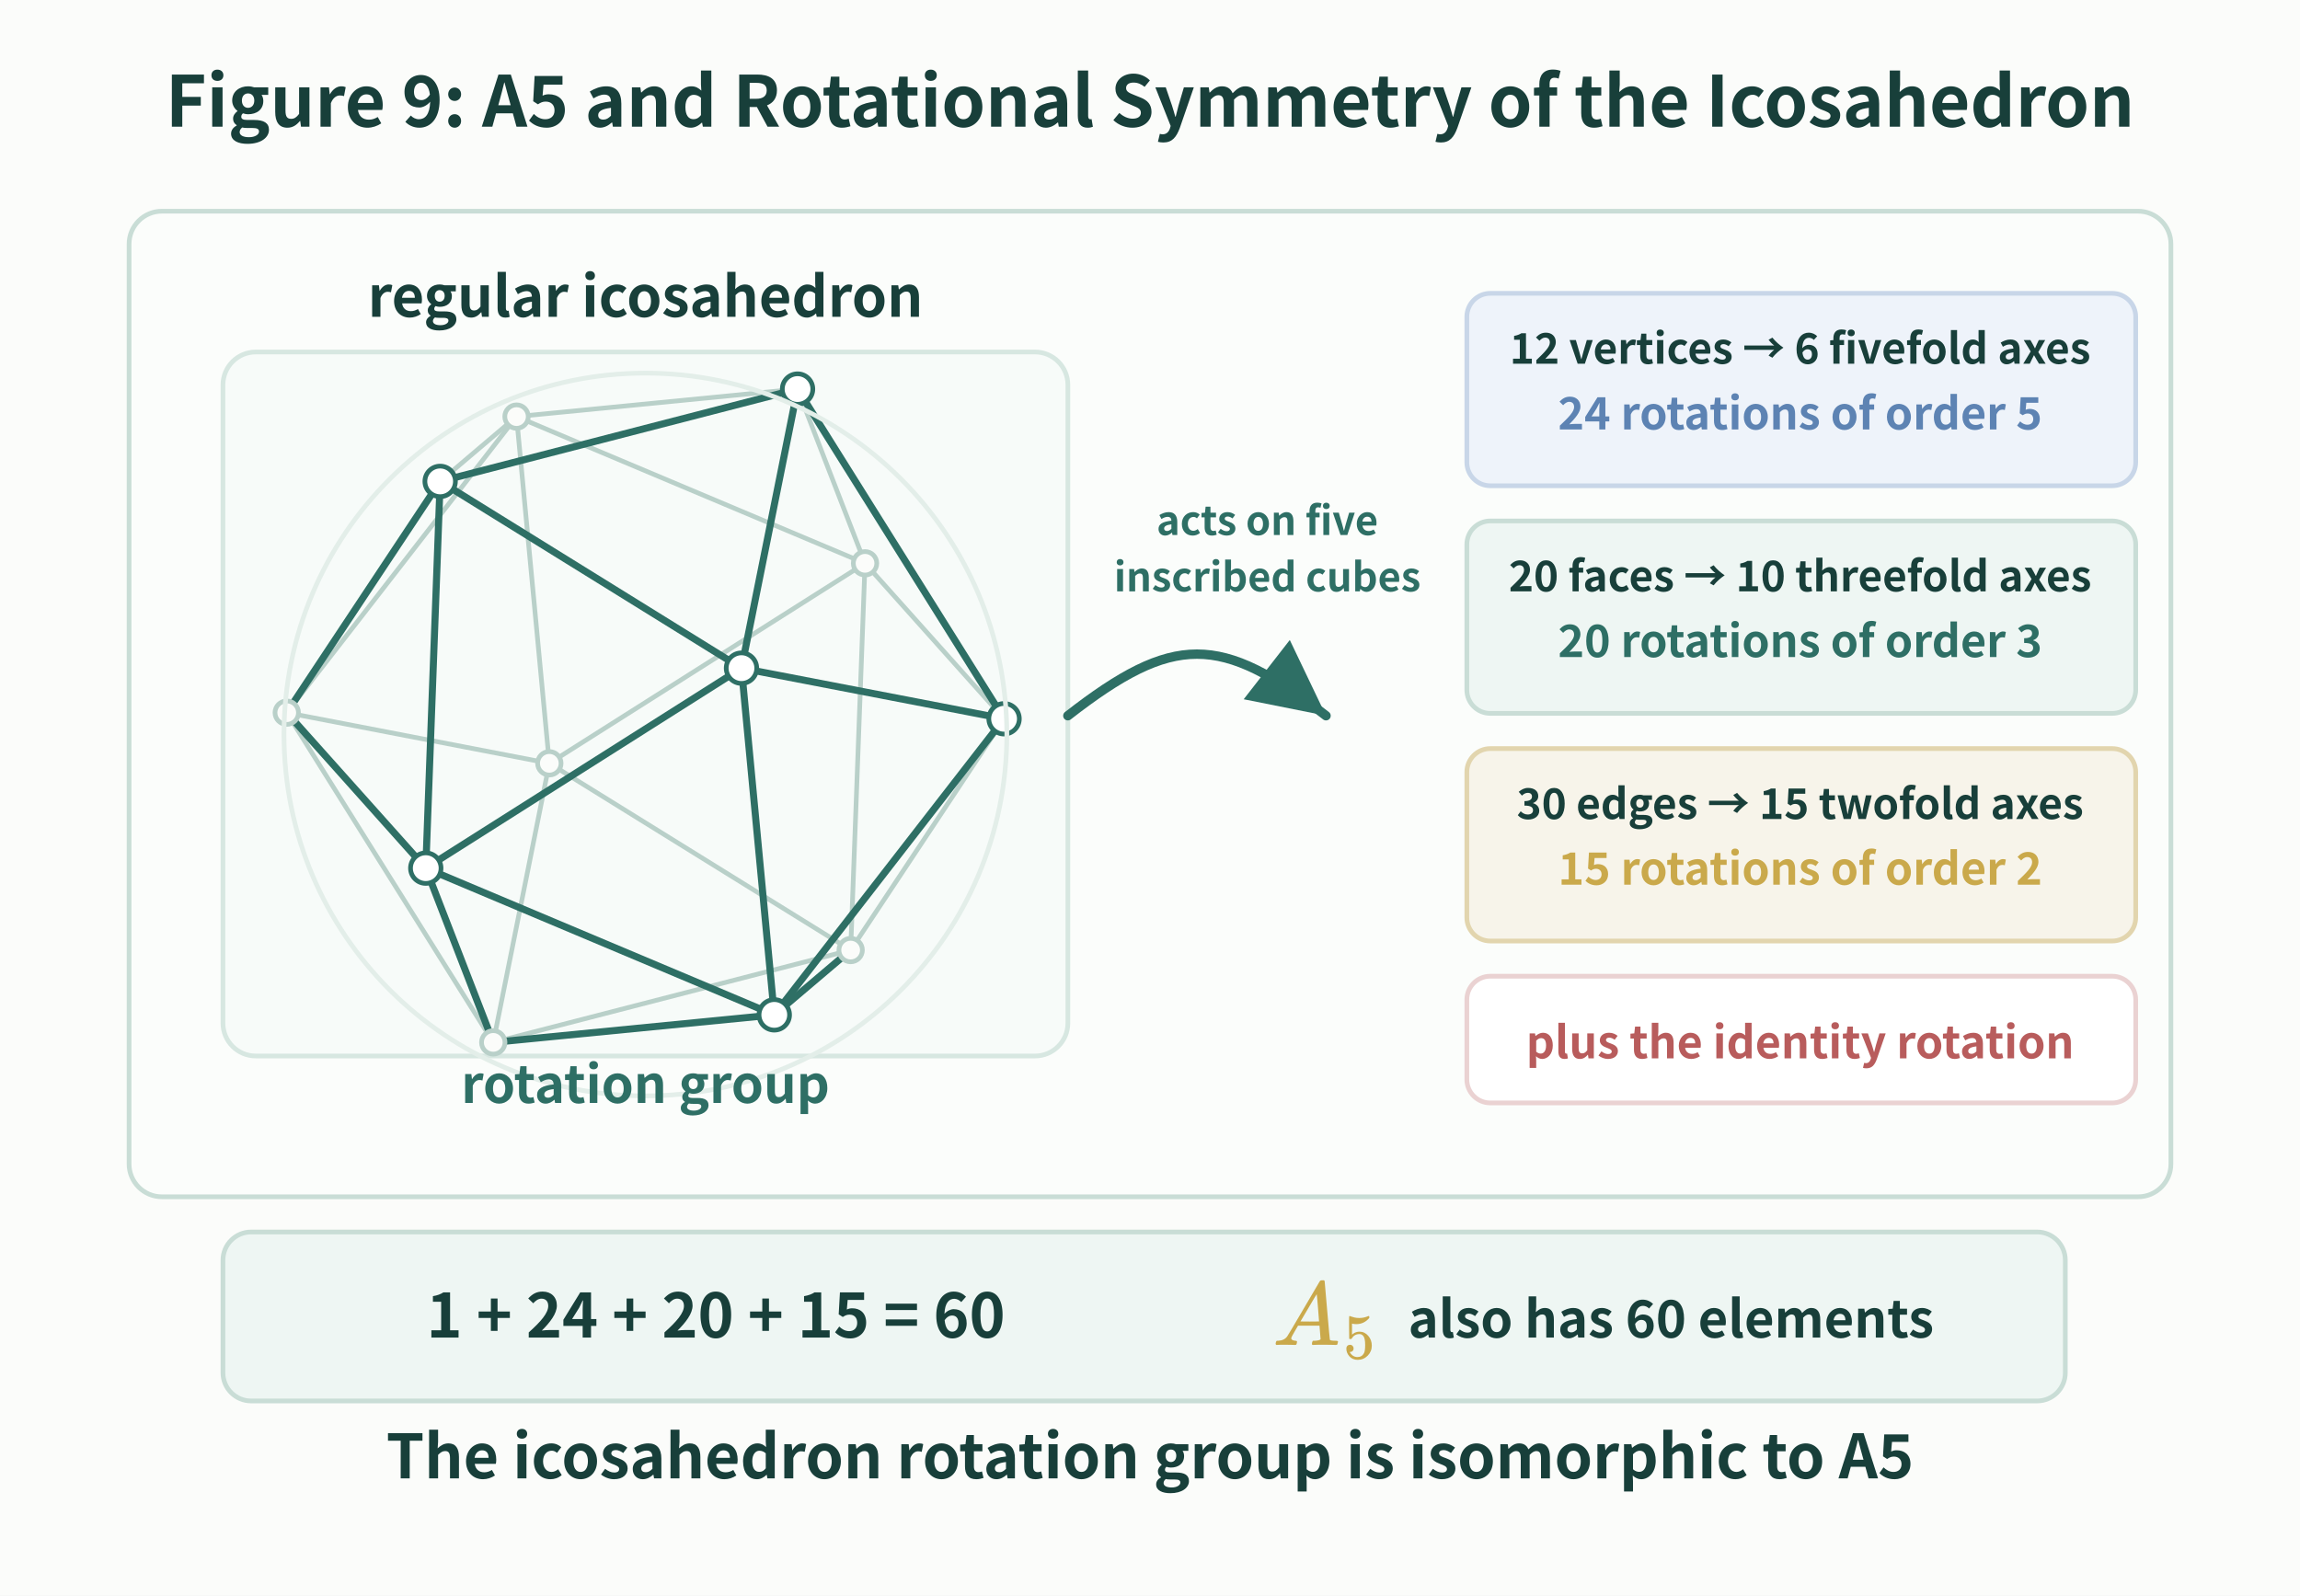
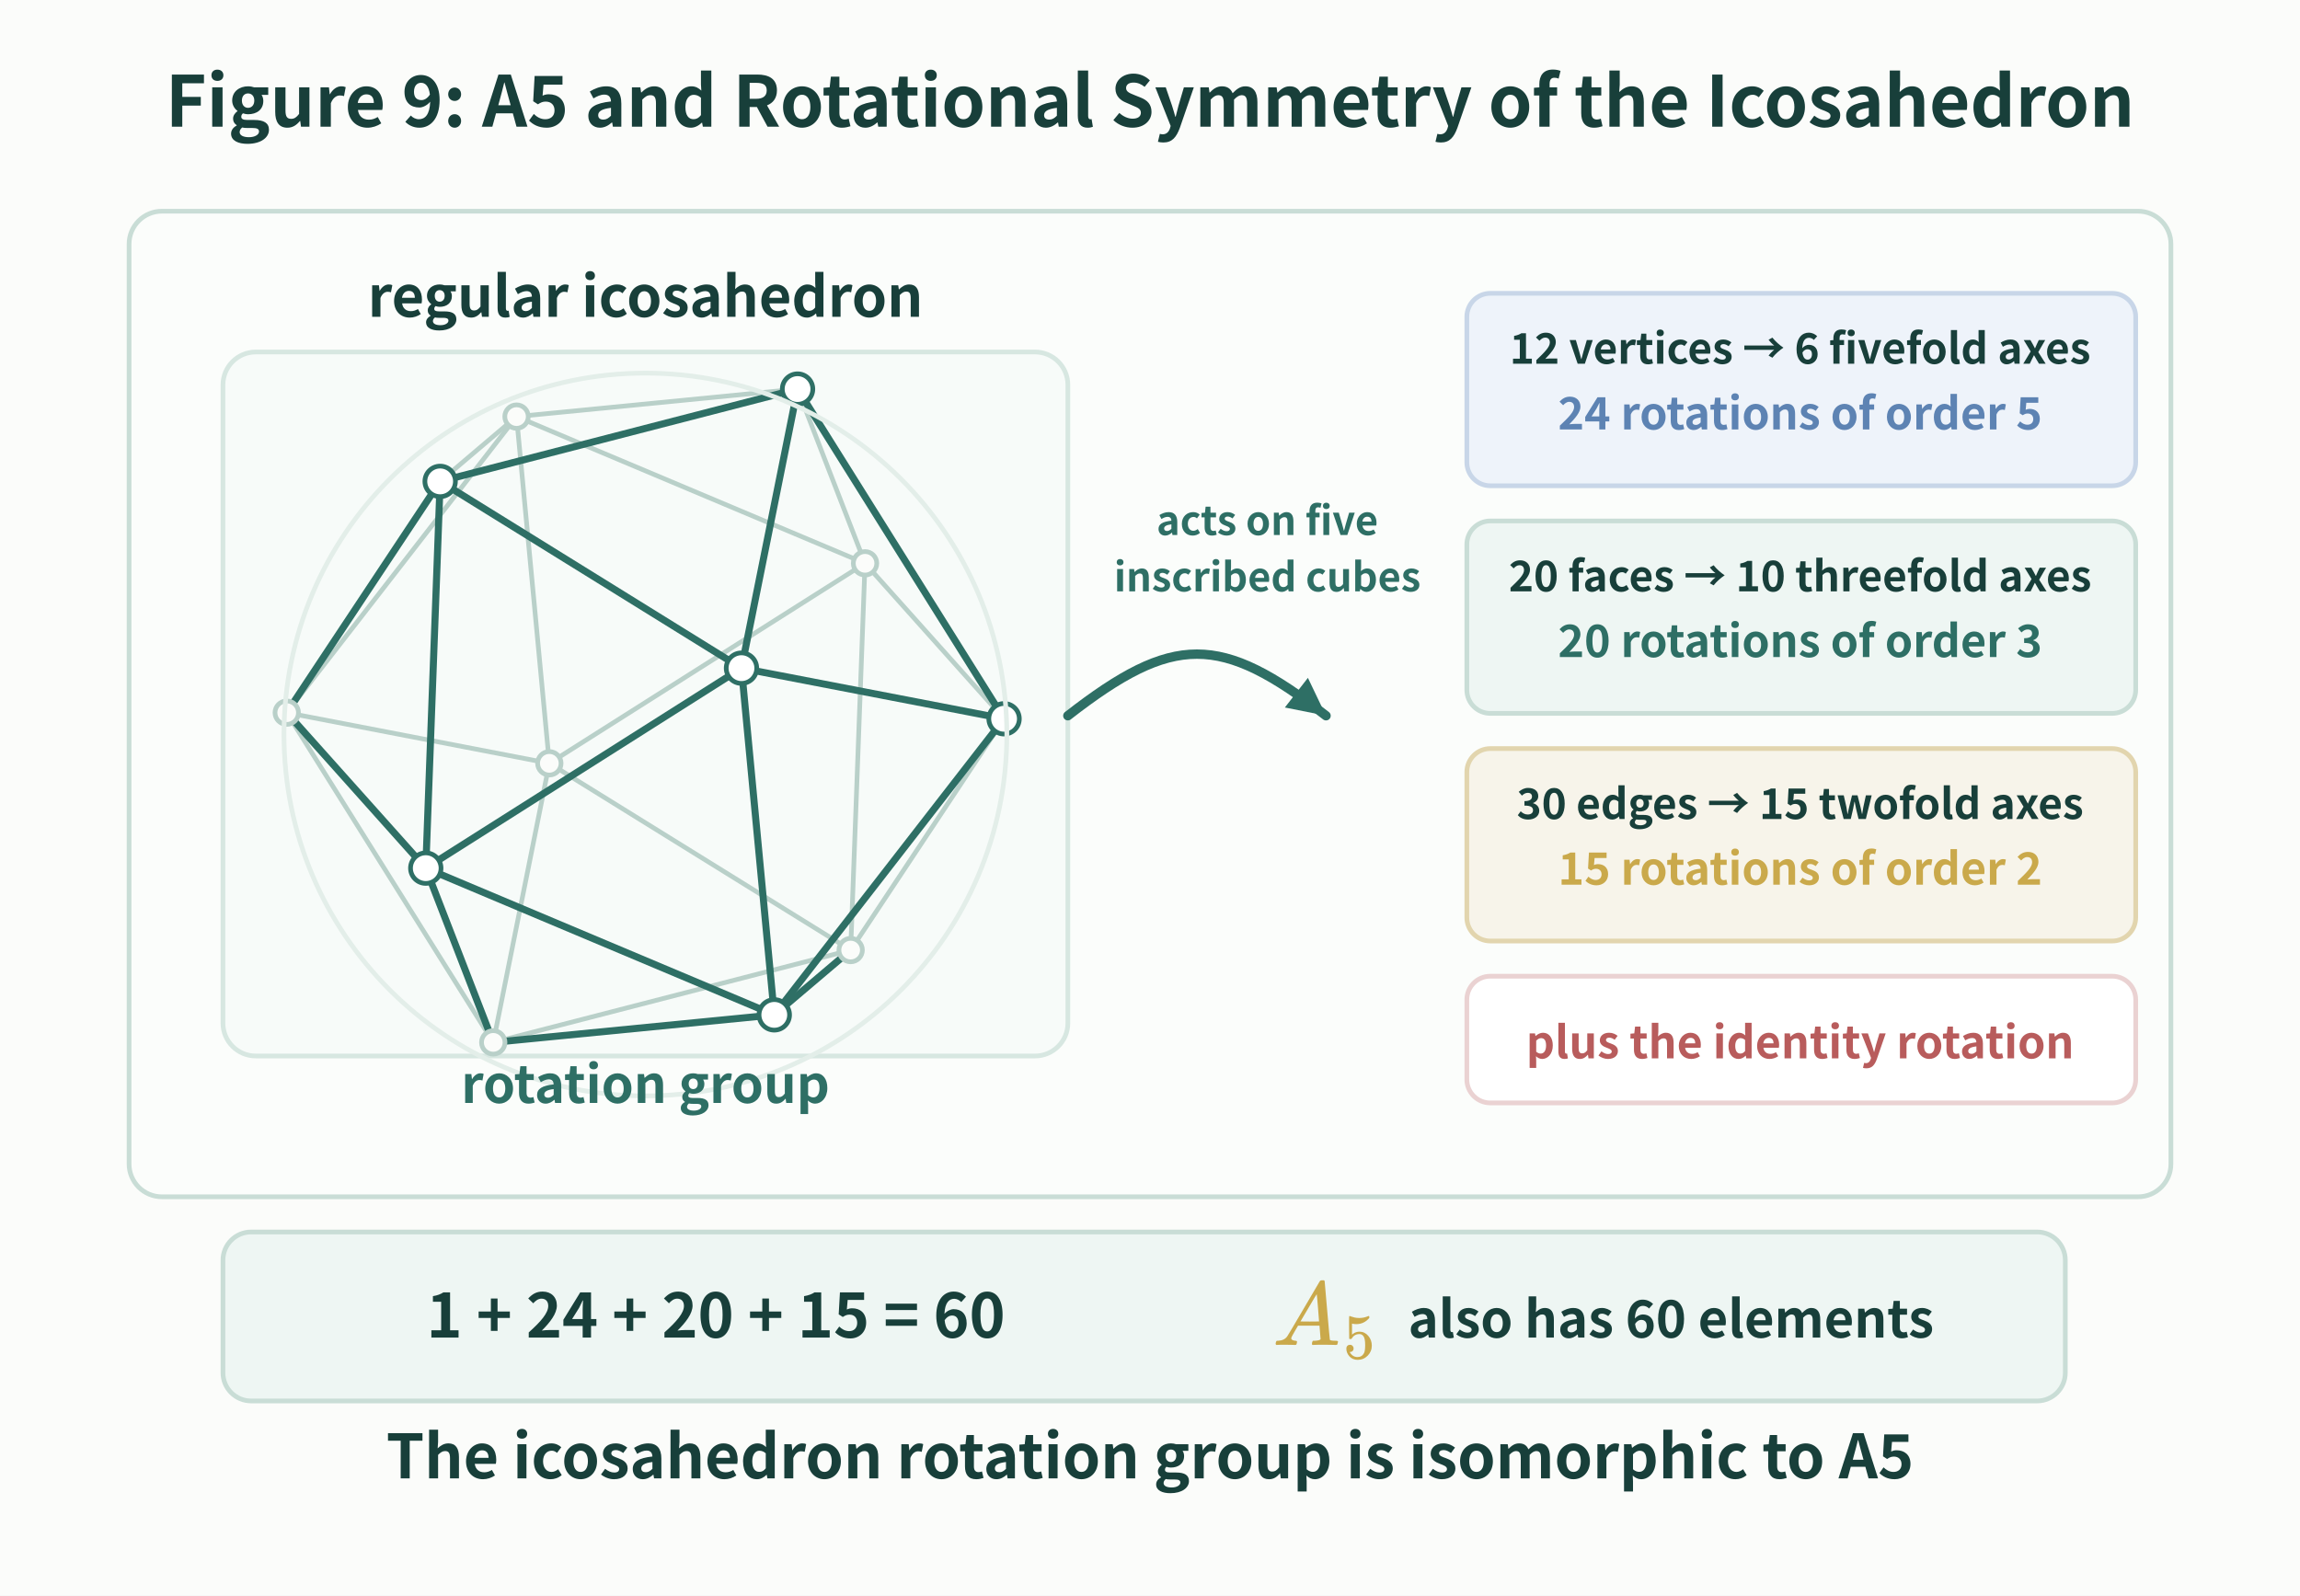
<svg xmlns="http://www.w3.org/2000/svg" width="980" height="680" viewBox="0 0 980 680" role="img" aria-label="Figure 9: A5 and Rotational Symmetry of the Icosahedron">
  <rect width="100%" height="100%" fill="#fbfcfa" />
  <defs>
-     <marker id="arrow" markerWidth="12" markerHeight="12" refX="10" refY="6" orient="auto">
-       <path d="M2,2 L10,6 L2,10 Z" fill="#2e6f65" />
+     <marker id="arrow" markerWidth="6" markerHeight="6" refX="5" refY="3" orient="auto">
+       <path d="M1,1 L5,3 L1,5 Z" fill="#2e6f65" />
    </marker>
-     <marker id="arrowStart" markerWidth="12" markerHeight="12" refX="2" refY="6" orient="auto">
-       <path d="M10,2 L2,6 L10,10 Z" fill="#2e6f65" />
+     <marker id="arrowStart" markerWidth="6" markerHeight="6" refX="1" refY="3" orient="auto">
+       <path d="M5,1 L1,3 L5,5 Z" fill="#2e6f65" />
    </marker>
-     <marker id="arrowRed" markerWidth="12" markerHeight="12" refX="10" refY="6" orient="auto">
-       <path d="M2,2 L10,6 L2,10 Z" fill="#b85c5c" />
+     <marker id="arrowRed" markerWidth="6" markerHeight="6" refX="5" refY="3" orient="auto">
+       <path d="M1,1 L5,3 L1,5 Z" fill="#b85c5c" />
    </marker>
-     <marker id="arrowStartRed" markerWidth="12" markerHeight="12" refX="2" refY="6" orient="auto">
-       <path d="M10,2 L2,6 L10,10 Z" fill="#b85c5c" />
+     <marker id="arrowStartRed" markerWidth="6" markerHeight="6" refX="1" refY="3" orient="auto">
+       <path d="M5,1 L1,3 L5,5 Z" fill="#b85c5c" />
    </marker>
    <filter id="shadow" x="-20%" y="-20%" width="140%" height="140%">
      <feDropShadow dx="0" dy="3" stdDeviation="4" flood-color="#12332f" flood-opacity="0.12" />
    </filter>
  </defs>
  <text x="490.0" y="54" font-family="Microsoft YaHei, Noto Sans CJK SC, Arial, sans-serif" font-size="30" font-weight="700" fill="#183f3a" text-anchor="middle">Figure 9: A5 and Rotational Symmetry of the Icosahedron</text>
  <rect x="55" y="90" width="870" height="420" rx="14" fill="#fbfdfb" stroke="#c9ddd6" stroke-width="2" />
  <rect x="95" y="150" width="360" height="300" rx="14" fill="#f7fbf9" stroke="#d7e7e1" stroke-width="2" />
  <line x1="234.065" y1="325.275" x2="368.582" y2="240.047" stroke="#b9d0c9" stroke-width="2" stroke-linecap="round" />
  <line x1="234.065" y1="325.275" x2="220.083" y2="177.524" stroke="#b9d0c9" stroke-width="2" stroke-linecap="round" />
  <line x1="220.083" y1="177.524" x2="368.582" y2="240.047" stroke="#b9d0c9" stroke-width="2" stroke-linecap="round" />
  <line x1="234.065" y1="325.275" x2="362.455" y2="404.864" stroke="#b9d0c9" stroke-width="2" stroke-linecap="round" />
  <line x1="368.582" y1="240.047" x2="362.455" y2="404.864" stroke="#b9d0c9" stroke-width="2" stroke-linecap="round" />
  <line x1="234.065" y1="325.275" x2="122.178" y2="303.699" stroke="#b9d0c9" stroke-width="2" stroke-linecap="round" />
  <line x1="234.065" y1="325.275" x2="210.169" y2="444.202" stroke="#b9d0c9" stroke-width="2" stroke-linecap="round" />
  <line x1="220.083" y1="177.524" x2="122.178" y2="303.699" stroke="#b9d0c9" stroke-width="2" stroke-linecap="round" />
  <line x1="339.831" y1="165.798" x2="368.582" y2="240.047" stroke="#b9d0c9" stroke-width="2" stroke-linecap="round" />
  <line x1="368.582" y1="240.047" x2="427.822" y2="306.301" stroke="#b9d0c9" stroke-width="2" stroke-linecap="round" />
  <line x1="339.831" y1="165.798" x2="220.083" y2="177.524" stroke="#b9d0c9" stroke-width="2" stroke-linecap="round" />
  <line x1="210.169" y1="444.202" x2="362.455" y2="404.864" stroke="#b9d0c9" stroke-width="2" stroke-linecap="round" />
  <line x1="210.169" y1="444.202" x2="122.178" y2="303.699" stroke="#b9d0c9" stroke-width="2" stroke-linecap="round" />
  <line x1="362.455" y1="404.864" x2="427.822" y2="306.301" stroke="#b9d0c9" stroke-width="2" stroke-linecap="round" />
  <line x1="220.083" y1="177.524" x2="187.545" y2="205.136" stroke="#b9d0c9" stroke-width="2" stroke-linecap="round" />
  <line x1="329.917" y1="432.476" x2="362.455" y2="404.864" stroke="#2e6f65" stroke-width="3" stroke-linecap="round" />
  <line x1="122.178" y1="303.699" x2="187.545" y2="205.136" stroke="#2e6f65" stroke-width="3" stroke-linecap="round" />
  <line x1="339.831" y1="165.798" x2="427.822" y2="306.301" stroke="#2e6f65" stroke-width="3" stroke-linecap="round" />
  <line x1="339.831" y1="165.798" x2="187.545" y2="205.136" stroke="#2e6f65" stroke-width="3" stroke-linecap="round" />
  <line x1="210.169" y1="444.202" x2="329.917" y2="432.476" stroke="#2e6f65" stroke-width="3" stroke-linecap="round" />
  <line x1="181.418" y1="369.953" x2="122.178" y2="303.699" stroke="#2e6f65" stroke-width="3" stroke-linecap="round" />
  <line x1="210.169" y1="444.202" x2="181.418" y2="369.953" stroke="#2e6f65" stroke-width="3" stroke-linecap="round" />
  <line x1="329.917" y1="432.476" x2="427.822" y2="306.301" stroke="#2e6f65" stroke-width="3" stroke-linecap="round" />
  <line x1="339.831" y1="165.798" x2="315.935" y2="284.725" stroke="#2e6f65" stroke-width="3" stroke-linecap="round" />
  <line x1="315.935" y1="284.725" x2="427.822" y2="306.301" stroke="#2e6f65" stroke-width="3" stroke-linecap="round" />
  <line x1="181.418" y1="369.953" x2="187.545" y2="205.136" stroke="#2e6f65" stroke-width="3" stroke-linecap="round" />
  <line x1="315.935" y1="284.725" x2="187.545" y2="205.136" stroke="#2e6f65" stroke-width="3" stroke-linecap="round" />
  <line x1="181.418" y1="369.953" x2="329.917" y2="432.476" stroke="#2e6f65" stroke-width="3" stroke-linecap="round" />
  <line x1="315.935" y1="284.725" x2="329.917" y2="432.476" stroke="#2e6f65" stroke-width="3" stroke-linecap="round" />
  <line x1="315.935" y1="284.725" x2="181.418" y2="369.953" stroke="#2e6f65" stroke-width="3" stroke-linecap="round" />
  <circle cx="234.065" cy="325.275" r="5.0" fill="#fbfcfa" stroke="#b9d0c9" stroke-width="2" />
  <circle cx="368.582" cy="240.047" r="5.0" fill="#fbfcfa" stroke="#b9d0c9" stroke-width="2" />
  <circle cx="220.083" cy="177.524" r="5.0" fill="#fbfcfa" stroke="#b9d0c9" stroke-width="2" />
  <circle cx="362.455" cy="404.864" r="5.0" fill="#fbfcfa" stroke="#b9d0c9" stroke-width="2" />
  <circle cx="122.178" cy="303.699" r="5.0" fill="#fbfcfa" stroke="#b9d0c9" stroke-width="2" />
  <circle cx="210.169" cy="444.202" r="5.0" fill="#fbfcfa" stroke="#b9d0c9" stroke-width="2" />
  <circle cx="339.831" cy="165.798" r="6.5" fill="#ffffff" stroke="#2e6f65" stroke-width="2" />
  <circle cx="427.822" cy="306.301" r="6.5" fill="#ffffff" stroke="#2e6f65" stroke-width="2" />
  <circle cx="187.545" cy="205.136" r="6.5" fill="#ffffff" stroke="#2e6f65" stroke-width="2" />
  <circle cx="329.917" cy="432.476" r="6.5" fill="#ffffff" stroke="#2e6f65" stroke-width="2" />
  <circle cx="181.418" cy="369.953" r="6.5" fill="#ffffff" stroke="#2e6f65" stroke-width="2" />
  <circle cx="315.935" cy="284.725" r="6.5" fill="#ffffff" stroke="#2e6f65" stroke-width="2" />
  <circle cx="275" cy="313" r="154" fill="none" stroke="#e3eee9" stroke-width="2" />
  <text x="275" y="135" font-family="Microsoft YaHei, Noto Sans CJK SC, Arial, sans-serif" font-size="24" font-weight="700" fill="#183f3a" text-anchor="middle">regular icosahedron</text>
  <text x="275" y="470" font-family="Microsoft YaHei, Noto Sans CJK SC, Arial, sans-serif" font-size="22" font-weight="700" fill="#2e6f65" text-anchor="middle">rotation group</text>
  <path d="M455 305 C500 270, 520 270, 565 305" fill="none" stroke="#2e6f65" stroke-width="4" stroke-linecap="round" stroke-linejoin="round" marker-end="url(#arrow)" />
  <text x="540" y="228" font-family="Microsoft YaHei, Noto Sans CJK SC, Arial, sans-serif" font-size="17" font-weight="700" fill="#2e6f65" text-anchor="middle">acts on five</text>
  <text x="540" y="252" font-family="Microsoft YaHei, Noto Sans CJK SC, Arial, sans-serif" font-size="17" font-weight="700" fill="#2e6f65" text-anchor="middle">inscribed cubes</text>
  <rect x="625" y="125" width="285" height="82" rx="10" fill="#eef3fa" stroke="#c8d6e8" stroke-width="2" />
  <text x="767" y="155" font-family="Microsoft YaHei, Noto Sans CJK SC, Arial, sans-serif" font-size="18" font-weight="700" fill="#183f3a" text-anchor="middle">12 vertices → 6 fivefold axes</text>
  <text x="767" y="183" font-family="Microsoft YaHei, Noto Sans CJK SC, Arial, sans-serif" font-size="19" font-weight="700" fill="#5d83b3" text-anchor="middle">24 rotations of order 5</text>
  <rect x="625" y="222" width="285" height="82" rx="10" fill="#eef6f3" stroke="#c9ddd6" stroke-width="2" />
  <text x="767" y="252" font-family="Microsoft YaHei, Noto Sans CJK SC, Arial, sans-serif" font-size="18" font-weight="700" fill="#183f3a" text-anchor="middle">20 faces → 10 threefold axes</text>
  <text x="767" y="280" font-family="Microsoft YaHei, Noto Sans CJK SC, Arial, sans-serif" font-size="19" font-weight="700" fill="#2e6f65" text-anchor="middle">20 rotations of order 3</text>
  <rect x="625" y="319" width="285" height="82" rx="10" fill="#f7f4ea" stroke="#e2d5ae" stroke-width="2" />
  <text x="767" y="349" font-family="Microsoft YaHei, Noto Sans CJK SC, Arial, sans-serif" font-size="18" font-weight="700" fill="#183f3a" text-anchor="middle">30 edges → 15 twofold axes</text>
  <text x="767" y="377" font-family="Microsoft YaHei, Noto Sans CJK SC, Arial, sans-serif" font-size="19" font-weight="700" fill="#caa94b" text-anchor="middle">15 rotations of order 2</text>
  <rect x="625" y="416" width="285" height="54" rx="10" fill="#fff" stroke="#ead2d2" stroke-width="2" />
  <text x="767" y="451" font-family="Microsoft YaHei, Noto Sans CJK SC, Arial, sans-serif" font-size="19" font-weight="700" fill="#b85c5c" text-anchor="middle">plus the identity rotation</text>
  <rect x="95" y="525" width="785" height="72" rx="12" fill="#eef6f3" stroke="#c9ddd6" stroke-width="2" />
  <text x="305" y="570" font-family="Microsoft YaHei, Noto Sans CJK SC, Arial, sans-serif" font-size="26" font-weight="700" fill="#183f3a" text-anchor="middle">1 + 24 + 20 + 15 = 60</text>
  <svg x="542.18" y="545.59" width="45.65" height="33.90" viewBox="0 -716 1186.6 881.6" color="#caa94b" overflow="visible">
    <g stroke="currentColor" fill="currentColor" stroke-width="0" transform="scale(1,-1)">
      <g data-mml-node="math">
        <g data-mml-node="msub">
          <g data-mml-node="mi">
            <path data-c="1D434" d="M208 74Q208 50 254 46Q272 46 272 35Q272 34 270 22Q267 8 264 4T251 0Q249 0 239 0T205 1T141 2Q70 2 50 0H42Q35 7 35 11Q37 38 48 46H62Q132 49 164 96Q170 102 345 401T523 704Q530 716 547 716H555H572Q578 707 578 706L606 383Q634 60 636 57Q641 46 701 46Q726 46 726 36Q726 34 723 22Q720 7 718 4T704 0Q701 0 690 0T651 1T578 2Q484 2 455 0H443Q437 6 437 9T439 27Q443 40 445 43L449 46H469Q523 49 533 63L521 213H283L249 155Q208 86 208 74ZM516 260Q516 271 504 416T490 562L463 519Q447 492 400 412L310 260L413 259Q516 259 516 260Z" />
          </g>
          <g data-mml-node="mn" transform="translate(783,-150) scale(0.707)">
            <path data-c="35" d="M164 157Q164 133 148 117T109 101H102Q148 22 224 22Q294 22 326 82Q345 115 345 210Q345 313 318 349Q292 382 260 382H254Q176 382 136 314Q132 307 129 306T114 304Q97 304 95 310Q93 314 93 485V614Q93 664 98 664Q100 666 102 666Q103 666 123 658T178 642T253 634Q324 634 389 662Q397 666 402 666Q410 666 410 648V635Q328 538 205 538Q174 538 149 544L139 546V374Q158 388 169 396T205 412T256 420Q337 420 393 355T449 201Q449 109 385 44T229 -22Q148 -22 99 32T50 154Q50 178 61 192T84 210T107 214Q132 214 148 197T164 157Z" />
          </g>
        </g>
      </g>
    </g>
  </svg>
  <text x="600" y="570" font-family="Microsoft YaHei, Noto Sans CJK SC, Arial, sans-serif" font-size="22" font-weight="700" fill="#183f3a" text-anchor="start">also has 60 elements</text>
  <text x="490" y="630" font-family="Microsoft YaHei, Noto Sans CJK SC, Arial, sans-serif" font-size="26" font-weight="700" fill="#183f3a" text-anchor="middle">The icosahedron rotation group is isomorphic to A5</text>
</svg>
